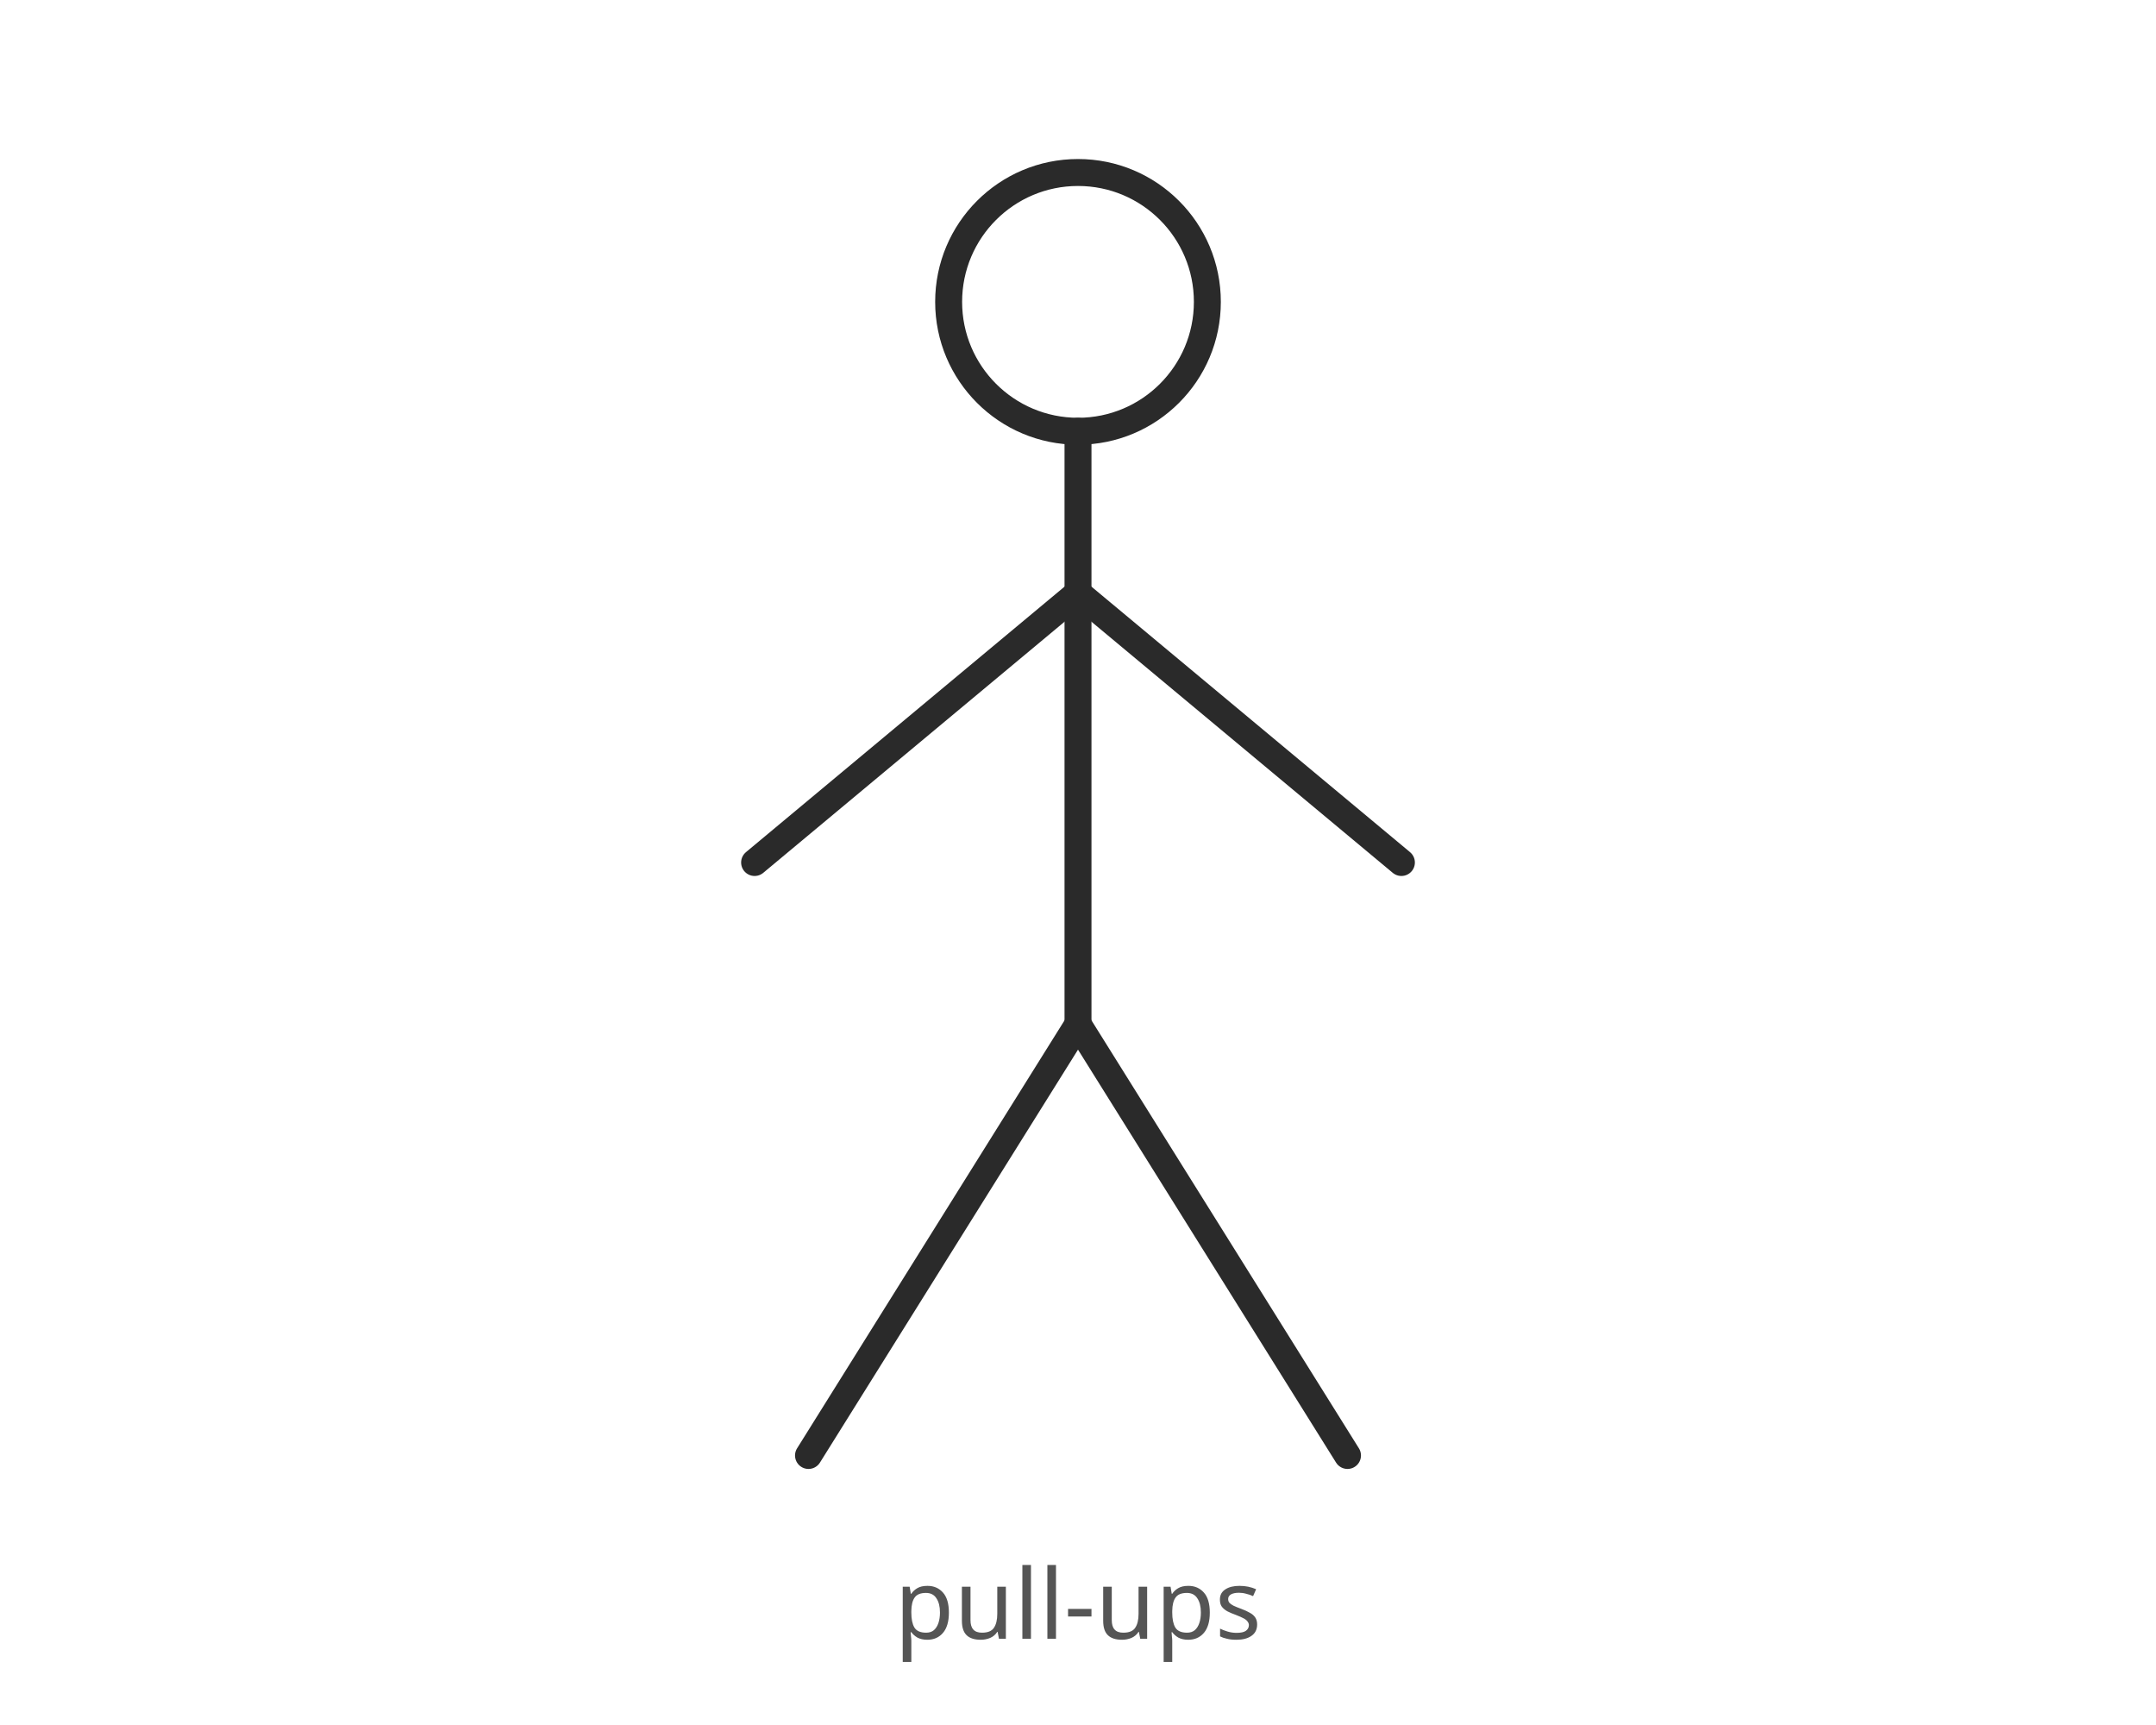
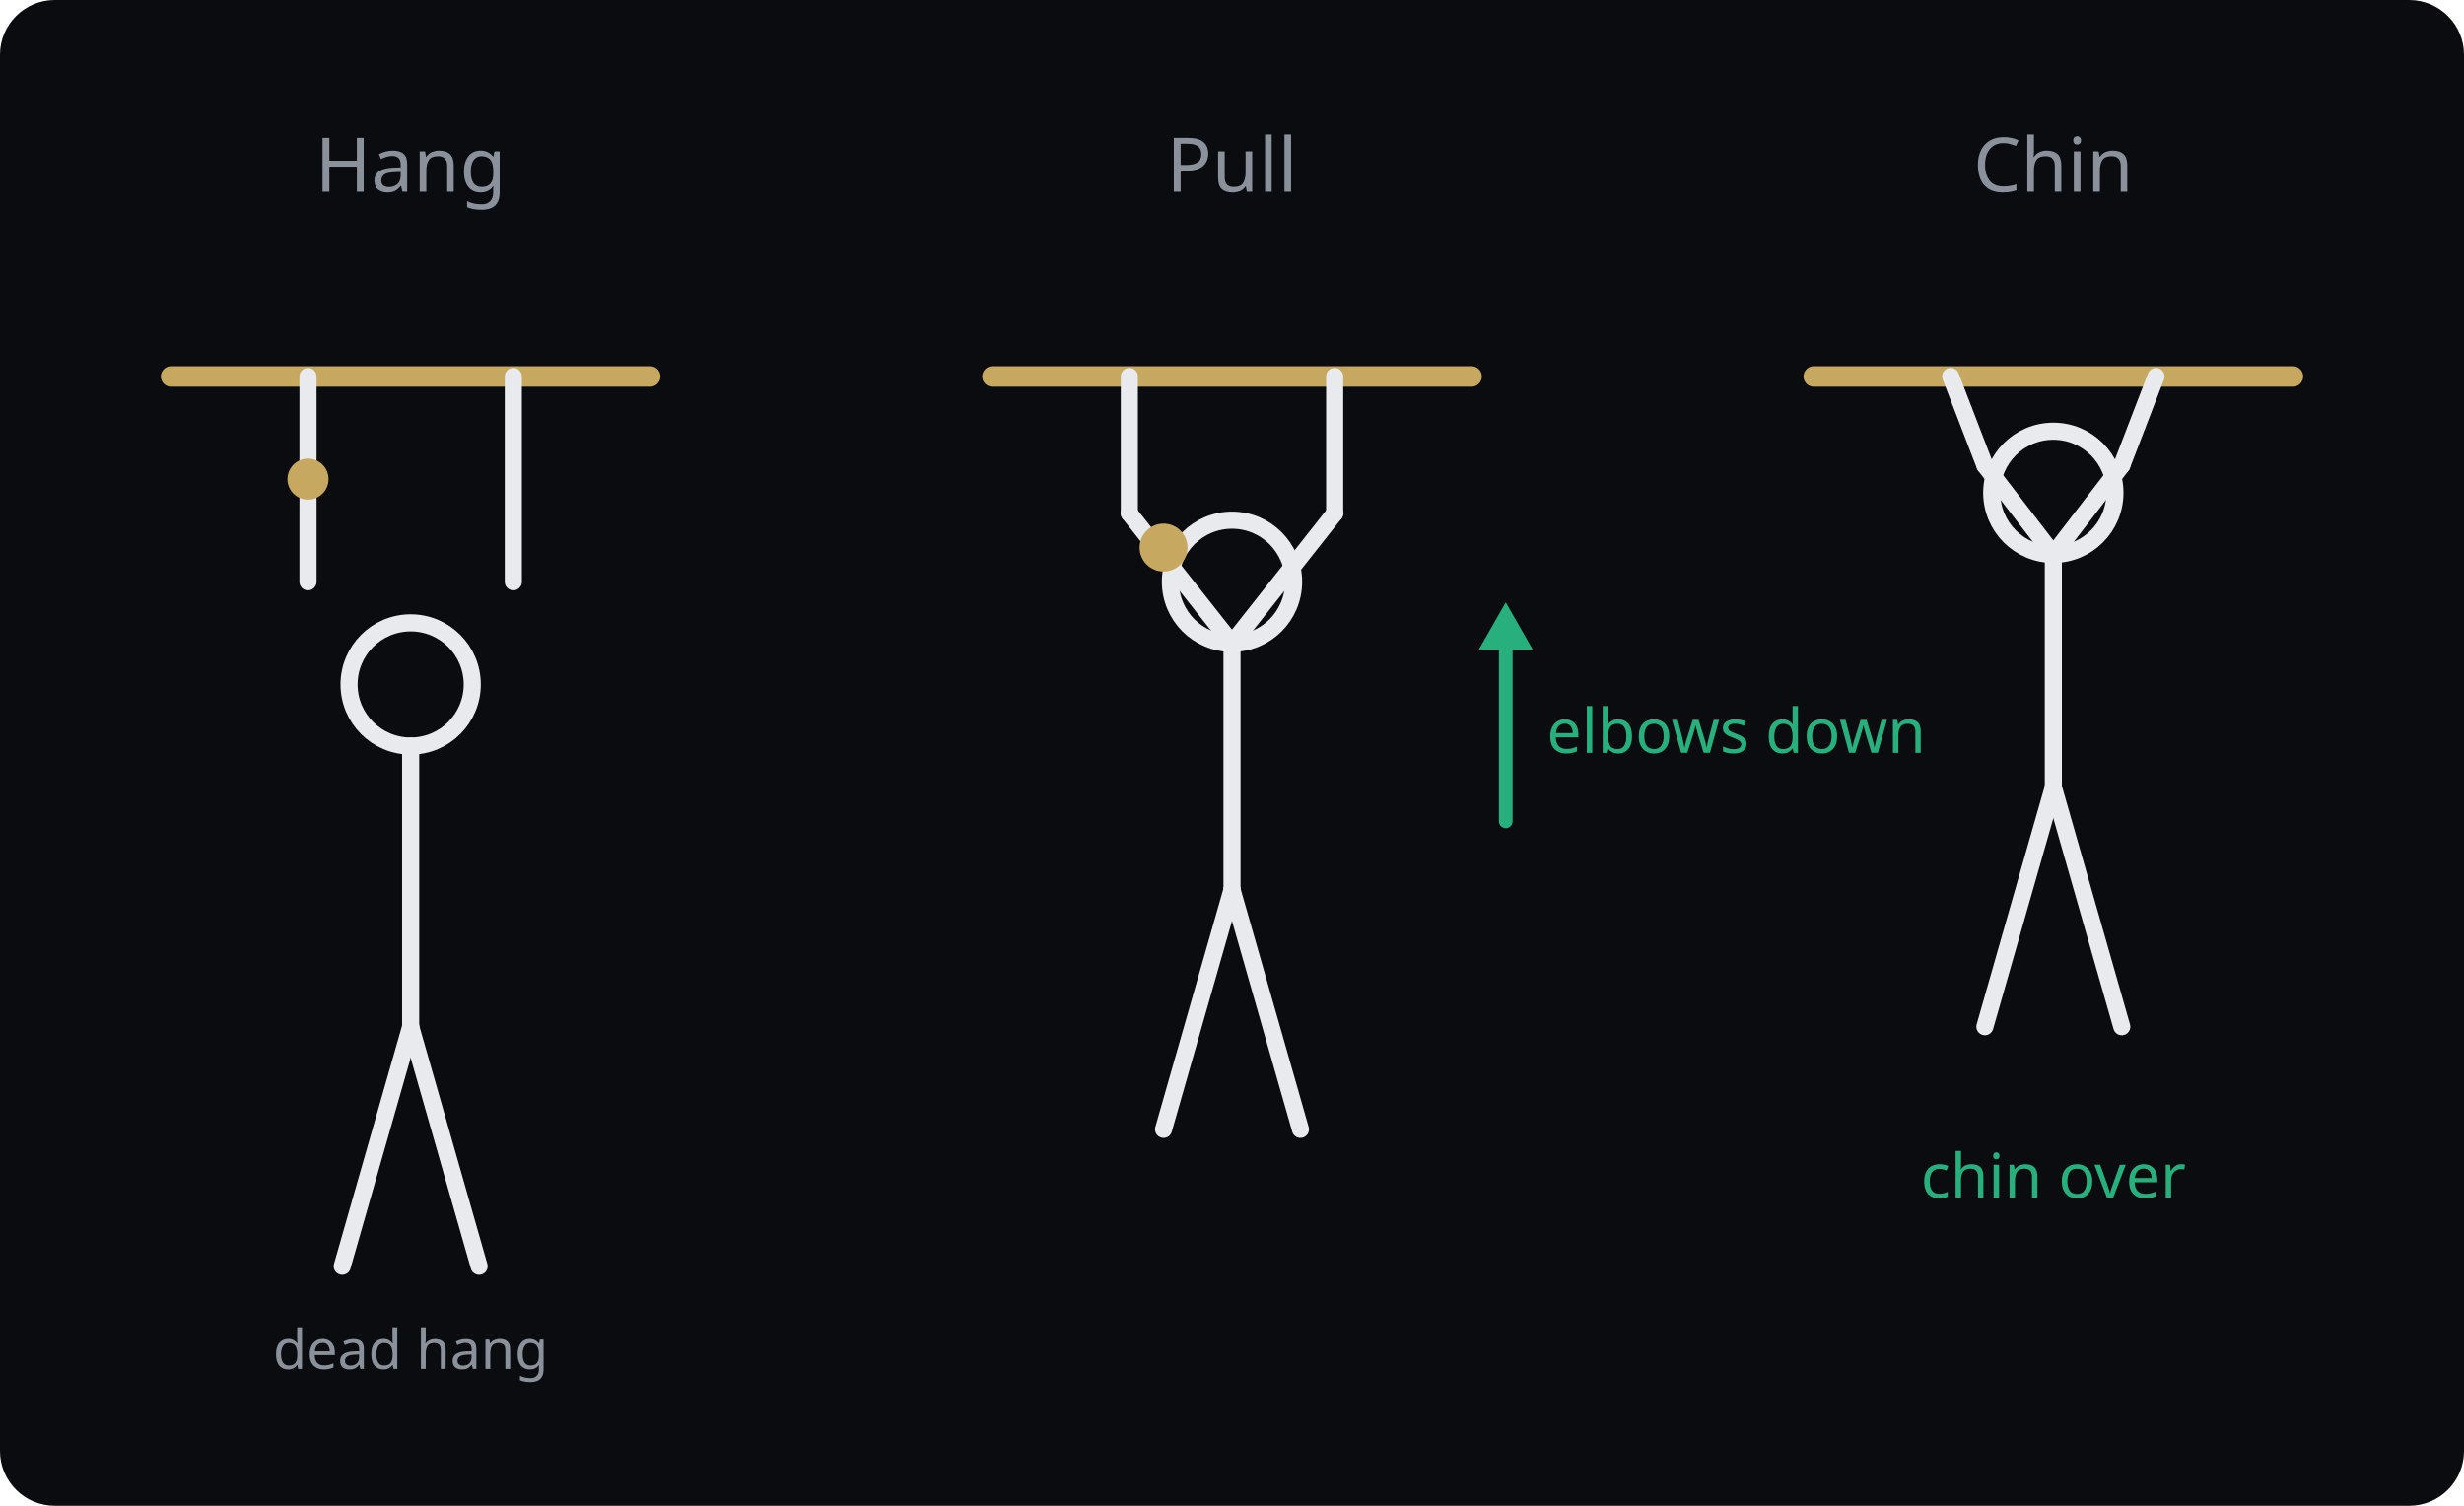
- <svg xmlns="http://www.w3.org/2000/svg" viewBox="0 0 200 160" fill="none" stroke="#2a2a2a" stroke-width="2.5" stroke-linecap="round" stroke-linejoin="round" role="img" aria-label="pull-ups form diagram">
-   <circle cx="100" cy="28" r="12" />
-   <line x1="100" y1="40" x2="100" y2="95" />
-   <line x1="100" y1="55" x2="70" y2="80" />
-   <line x1="100" y1="55" x2="130" y2="80" />
-   <line x1="100" y1="95" x2="75" y2="135" />
-   <line x1="100" y1="95" x2="125" y2="135" />
-   <text x="100" y="152" text-anchor="middle" fill="#555" stroke="none" font-family="system-ui,sans-serif" font-size="9">pull-ups</text>
+ <svg xmlns="http://www.w3.org/2000/svg" viewBox="0 0 360 220" fill="none" role="img" aria-label="Pull-up form: hang, pull, chin over">
+   <rect width="360" height="220" fill="#0a0c10" rx="8" />
+   <text x="60" y="28" text-anchor="middle" fill="#8b919a" font-family="system-ui,sans-serif" font-size="11">Hang</text>
+   <text x="180" y="28" text-anchor="middle" fill="#8b919a" font-family="system-ui,sans-serif" font-size="11">Pull</text>
+   <text x="300" y="28" text-anchor="middle" fill="#8b919a" font-family="system-ui,sans-serif" font-size="11">Chin</text>
+   <line x1="25" y1="55" x2="95" y2="55" stroke="#c7a860" stroke-width="3" stroke-linecap="round" />
+   <line x1="145" y1="55" x2="215" y2="55" stroke="#c7a860" stroke-width="3" stroke-linecap="round" />
+   <line x1="265" y1="55" x2="335" y2="55" stroke="#c7a860" stroke-width="3" stroke-linecap="round" />
+   <g stroke="#e8eaed" stroke-width="2.5" stroke-linecap="round" stroke-linejoin="round">
+     <line x1="45" y1="55" x2="45" y2="85" />
+     <line x1="75" y1="55" x2="75" y2="85" />
+     <circle cx="60" cy="100" r="9" />
+     <line x1="60" y1="109" x2="60" y2="150" />
+     <line x1="60" y1="150" x2="50" y2="185" />
+     <line x1="60" y1="150" x2="70" y2="185" />
+   </g>
+   <circle cx="45" cy="70" r="3" fill="#c7a860" />
+   <text x="60" y="200" text-anchor="middle" fill="#8b919a" font-family="system-ui,sans-serif" font-size="8">dead hang</text>
+   <g stroke="#e8eaed" stroke-width="2.5" stroke-linecap="round" stroke-linejoin="round">
+     <line x1="165" y1="55" x2="165" y2="75" />
+     <line x1="195" y1="55" x2="195" y2="75" />
+     <circle cx="180" cy="85" r="9" />
+     <line x1="180" y1="94" x2="180" y2="130" />
+     <line x1="165" y1="75" x2="180" y2="94" />
+     <line x1="195" y1="75" x2="180" y2="94" />
+     <line x1="180" y1="130" x2="170" y2="165" />
+     <line x1="180" y1="130" x2="190" y2="165" />
+   </g>
+   <path d="M220 120 L220 95" stroke="#27b07d" stroke-width="2" stroke-linecap="round">
+     <animate attributeName="opacity" values="0.3;1;0.3" dur="2s" repeatCount="indefinite" />
+   </path>
+   <polygon points="216,95 220,88 224,95" fill="#27b07d" />
+   <text x="226" y="110" fill="#27b07d" font-family="system-ui,sans-serif" font-size="9">elbows down</text>
+   <circle cx="170" cy="80" r="3.5" fill="#c7a860" />
+   <g stroke="#e8eaed" stroke-width="2.5" stroke-linecap="round" stroke-linejoin="round">
+     <line x1="285" y1="55" x2="290" y2="68" />
+     <line x1="315" y1="55" x2="310" y2="68" />
+     <circle cx="300" cy="72" r="9" />
+     <line x1="300" y1="81" x2="300" y2="115" />
+     <line x1="290" y1="68" x2="300" y2="81" />
+     <line x1="310" y1="68" x2="300" y2="81" />
+     <line x1="300" y1="115" x2="290" y2="150" />
+     <line x1="300" y1="115" x2="310" y2="150" />
+   </g>
+   <text x="300" y="175" text-anchor="middle" fill="#27b07d" font-family="system-ui,sans-serif" font-size="9">chin over</text>
</svg>
